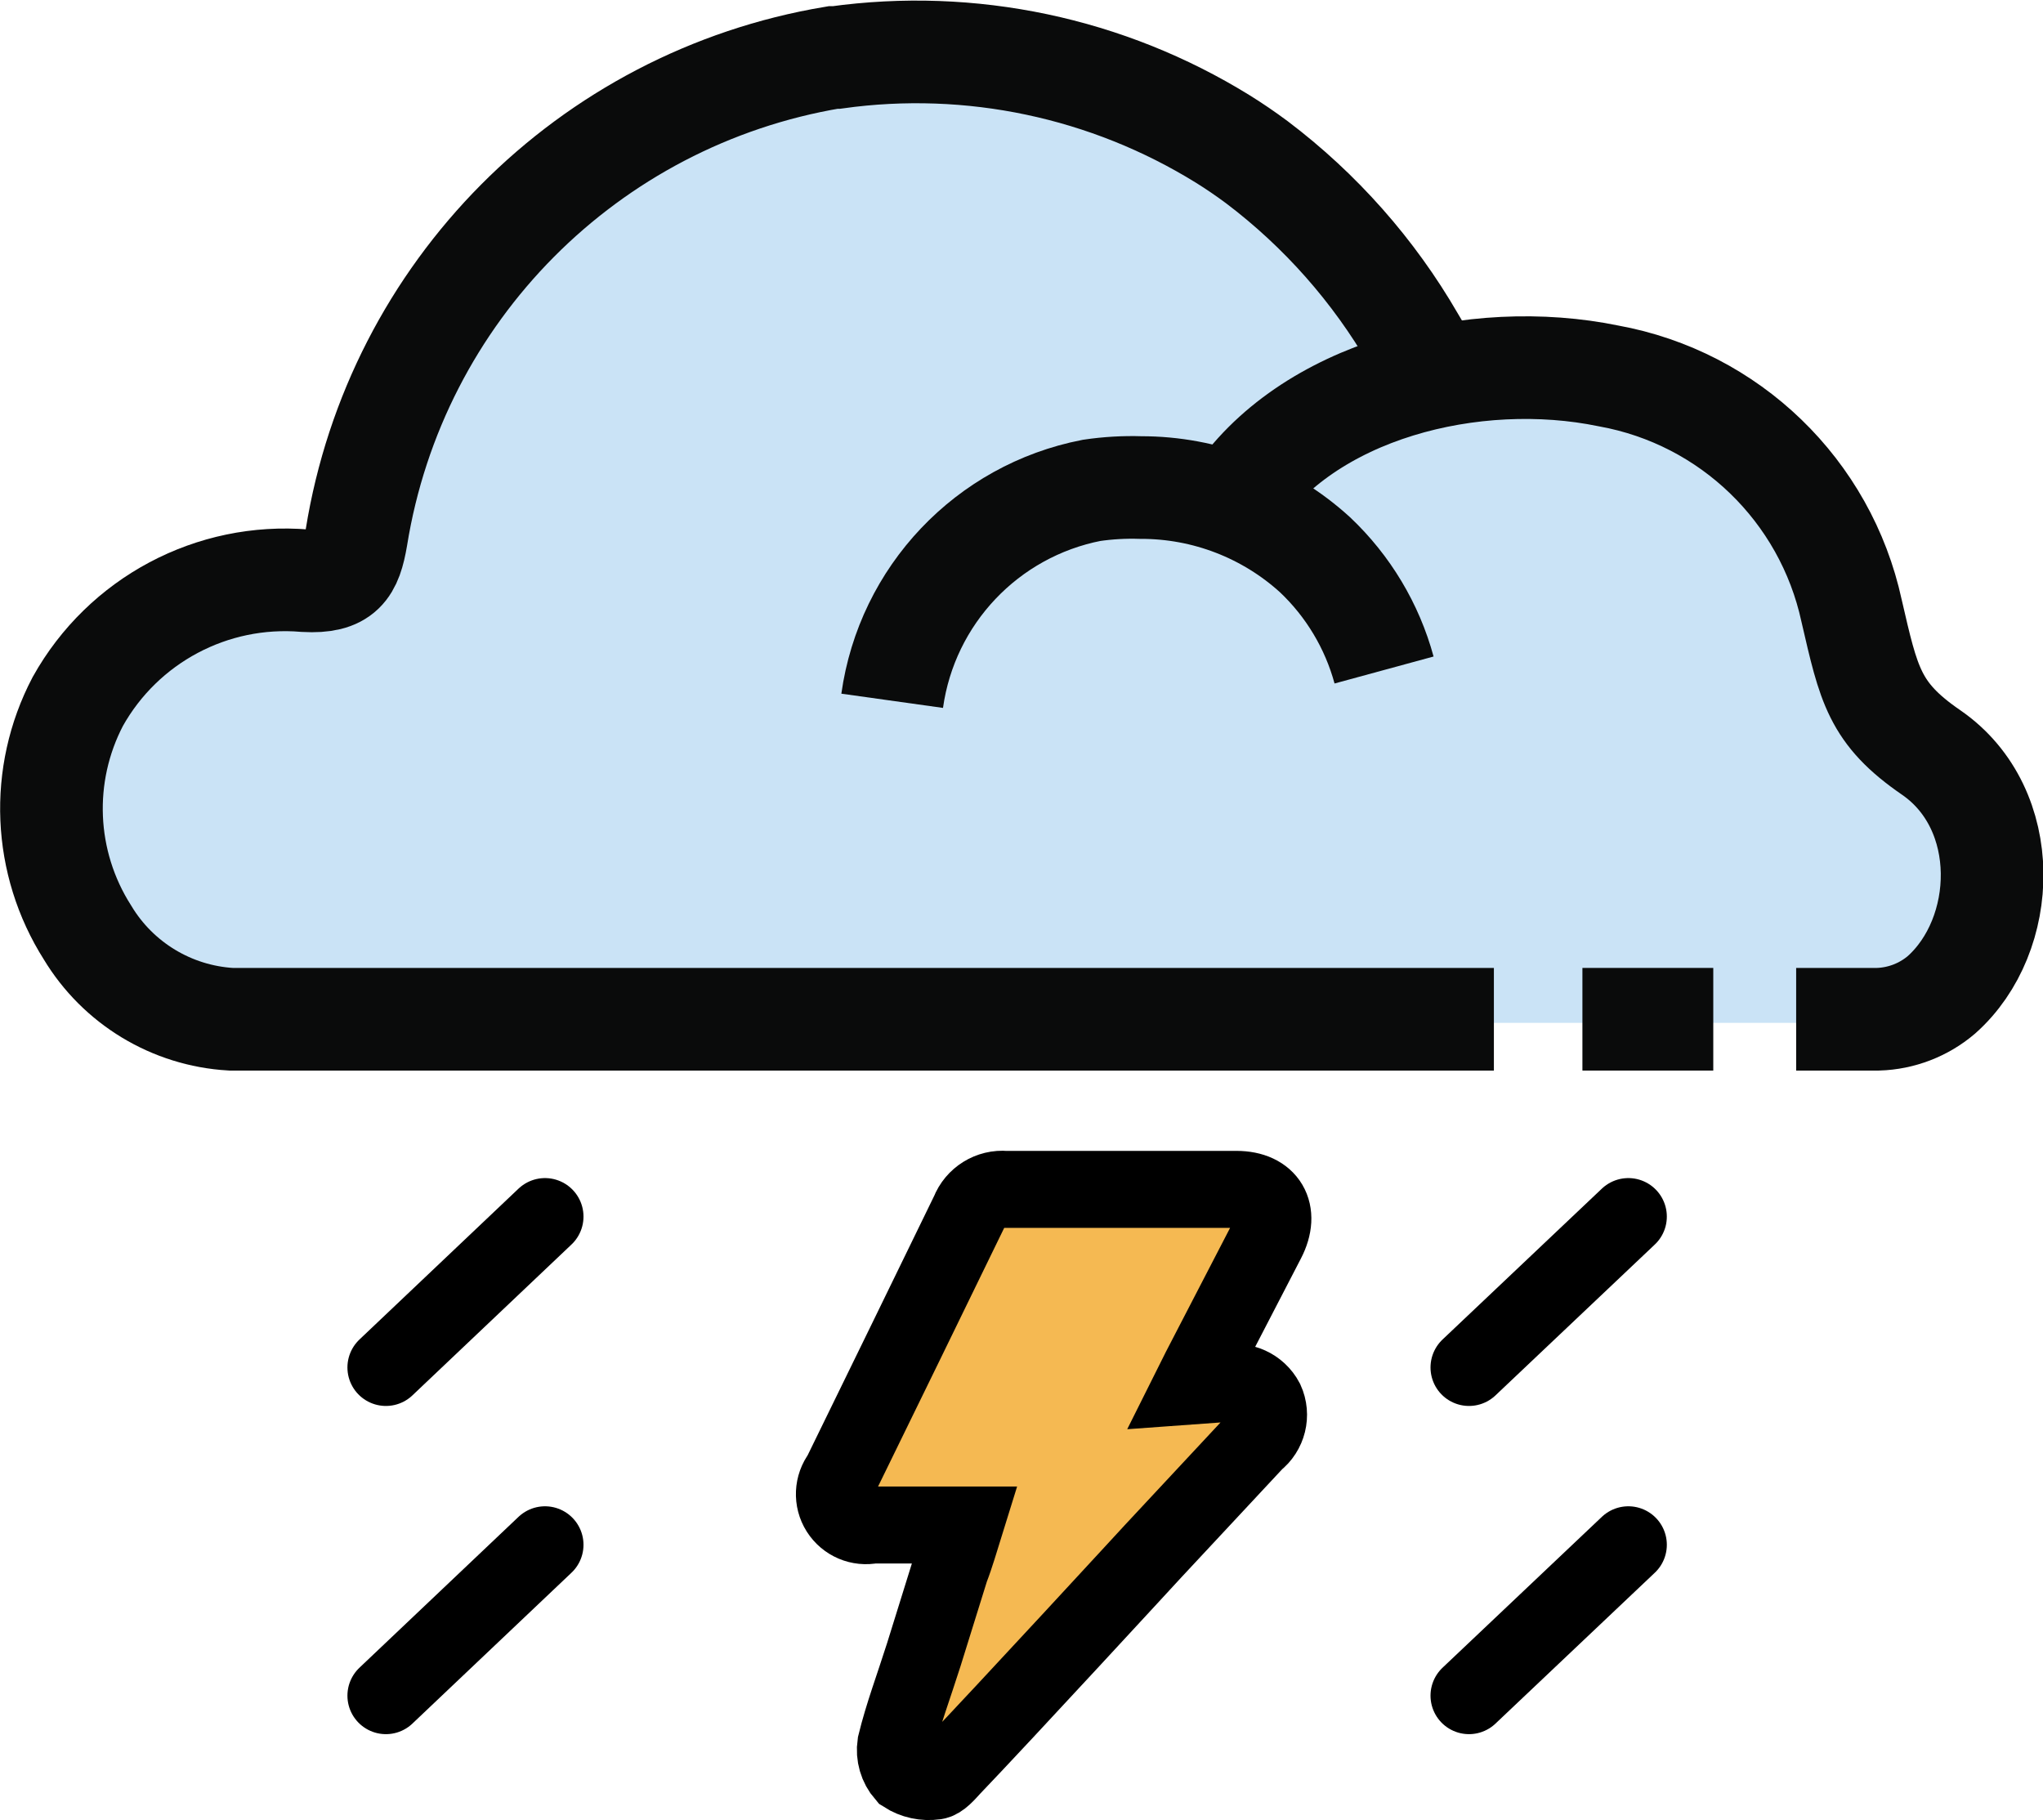
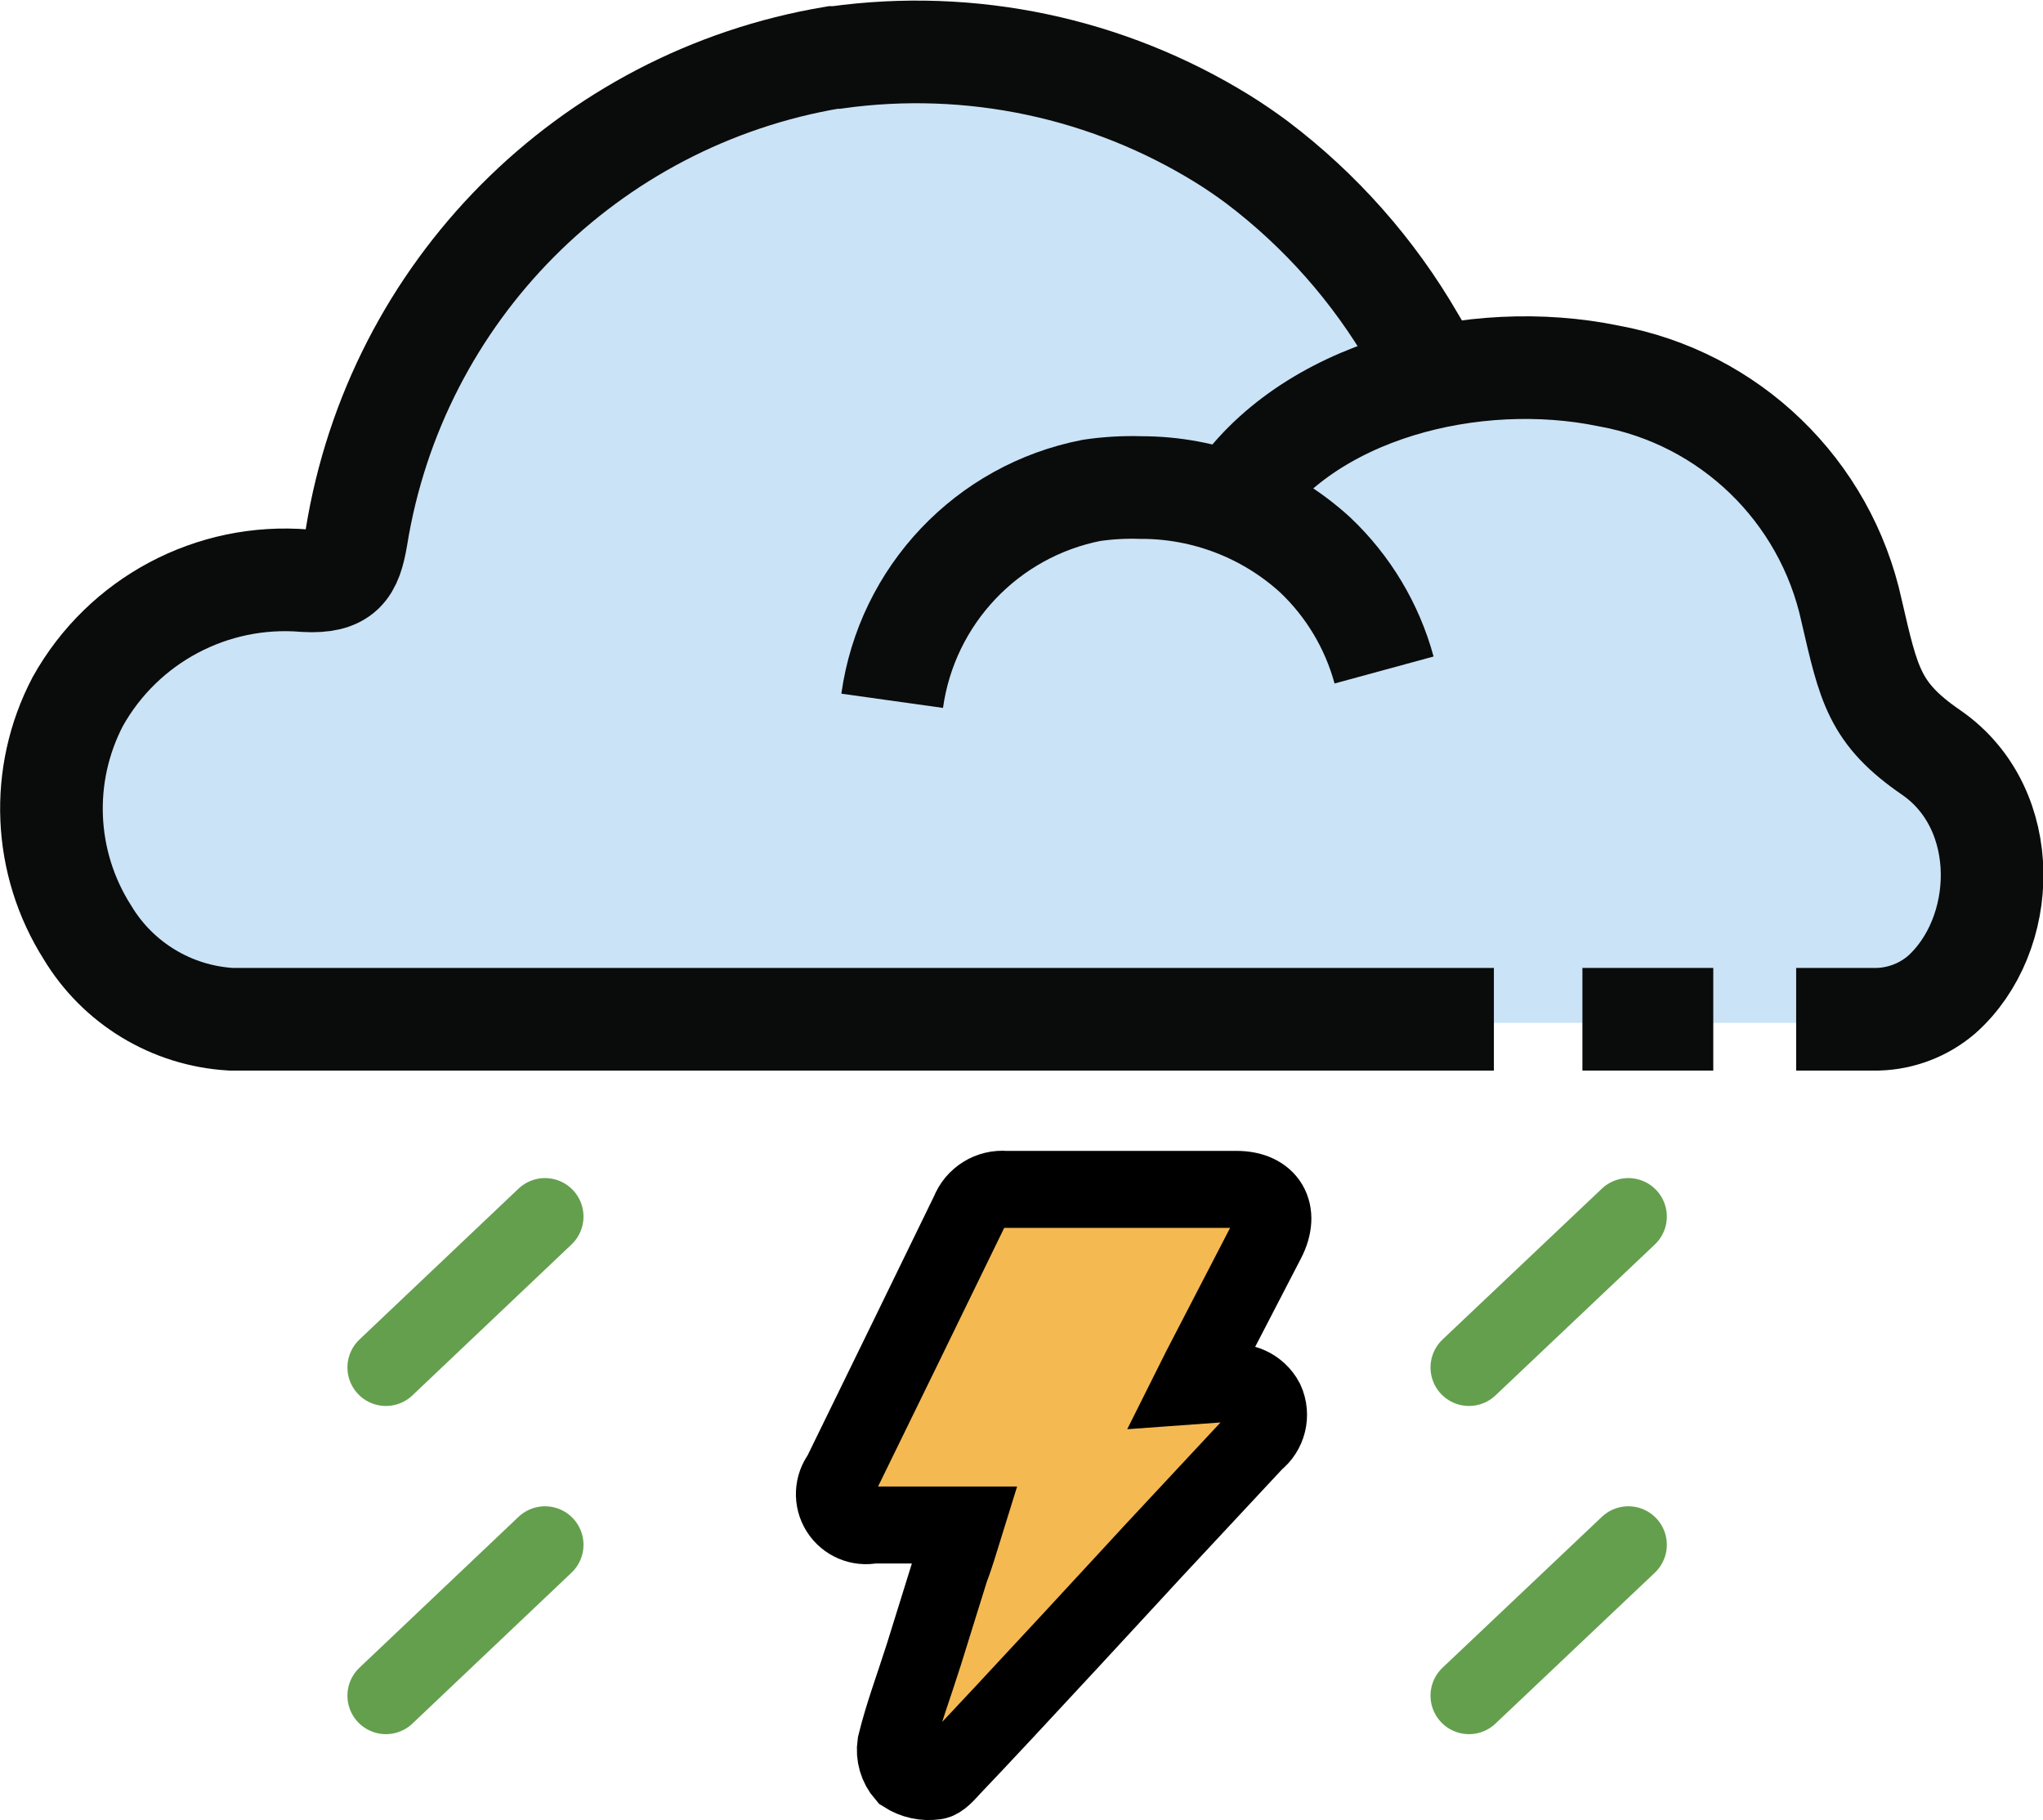
<svg xmlns="http://www.w3.org/2000/svg" viewBox="0 0 79.62 70.92">
  <defs>
-     <style>.cls-1{fill:#f5b952;}.cls-2{fill:#cae3f6;}.cls-3,.cls-4,.cls-5{fill:none;stroke-miterlimit:10;}.cls-3,.cls-5{stroke:#000;stroke-width:3px;}.cls-4{stroke:#0a0b0b;stroke-width:4px;}.cls-5{stroke-linecap:round;}</style>
+     <style>.cls-1{fill:#f5b952;}.cls-2{fill:#cae3f6;}.cls-3,.cls-4,.cls-5{fill:none;stroke-miterlimit:10;}.cls-3,.cls-5{stroke:#000;stroke-width:3px;}.cls-4{stroke:#0a0b0b;stroke-width:4px;}.cls-5{stroke-linecap:round;}.cls-5{stroke:#649f4e;}</style>
  </defs>
  <g id="Layer_2" data-name="Layer 2">
    <g id="Layer_1-2" data-name="Layer 1">
      <path class="cls-1" d="M37.1,68.63c1.92-2,7.83-8.42,7.83-8.42h0c1.36-1.47,2.67-2.89,4-4.3a1.29,1.29,0,0,0,.39-1.57,1.34,1.34,0,0,0-1.49-.69c-.43.05-.86.07-1.38.11.14-.28.23-.48.33-.67l2.59-5c.58-1.13.06-2-1.18-2-3,0-6,0-9,0a1.41,1.41,0,0,0-1.42.88c-1.66,3.42-3.33,6.84-5,10.25A1.24,1.24,0,0,0,34,59.18h3.6c-.19.61-.35,1.17-.56,1.72L36,64.24c-.39,1.22-.81,2.34-1.09,3.48a1.44,1.44,0,0,0,.34,1.17,1.77,1.77,0,0,0,1.2.27C36.65,69.14,36.9,68.85,37.1,68.63Z" />
      <path class="cls-2" d="M57.8,39.92H9.08a6.88,6.88,0,0,1-5.53-3.4,9,9,0,0,1,8.39-13.79c1.46.07,1.77-.47,2-1.71A22.53,22.53,0,0,1,32.31,2.26l.11,0A22.24,22.24,0,0,1,47.34,5.45c.44.27.87.58,1.31.9a23.18,23.18,0,0,1,6,7l.71,1.21" />
      <path class="cls-2" d="M34.58,27.44a9.73,9.73,0,0,1,7.69-8.23,11.72,11.72,0,0,1,1.9-.15,9.9,9.9,0,0,1,6.72,2.64,9.57,9.57,0,0,1,2.67,4.52" />
      <path class="cls-2" d="M47.74,19.67c2.82-4.4,9.3-6,14.48-5a11.85,11.85,0,0,1,9.38,9.2c.66,2.9.87,4,3.08,5.56,3.14,2.21,2.92,7.15.38,9.48a3.87,3.87,0,0,1-2.44.95H55.77" />
      <line class="cls-2" x1="61.21" y1="39.91" x2="66.26" y2="39.91" />
      <path class="cls-3" d="M37.1,68.88c1.92-2,7.83-8.42,7.83-8.42h0l4-4.29a1.31,1.31,0,0,0,.39-1.58,1.34,1.34,0,0,0-1.49-.68l-1.38.1.33-.66,2.59-5c.58-1.12.06-2-1.18-2-3,0-6,0-9,0a1.39,1.39,0,0,0-1.42.88c-1.66,3.42-3.33,6.83-5,10.25A1.23,1.23,0,0,0,34,59.43h3.6c-.19.61-.35,1.18-.56,1.72L36,64.49c-.39,1.23-.81,2.34-1.09,3.49a1.46,1.46,0,0,0,.34,1.17,1.76,1.76,0,0,0,1.2.26C36.65,69.39,36.9,69.1,37.1,68.88Z" />
      <path class="cls-4" d="M58.22,39.72H9a7,7,0,0,1-5.59-3.38,9,9,0,0,1-.38-9,9.25,9.25,0,0,1,8.86-4.71c1.48.08,1.79-.46,2-1.69A22.6,22.6,0,0,1,32.47,2.24h.12A22.69,22.69,0,0,1,47.66,5.42q.66.41,1.32.9a23.26,23.26,0,0,1,6.11,6.91l.71,1.2" />
      <path class="cls-4" d="M34.77,27.31a9.73,9.73,0,0,1,7.77-8.2A10.79,10.79,0,0,1,44.46,19a10.05,10.05,0,0,1,6.79,2.62,9.68,9.68,0,0,1,2.69,4.49" />
      <path class="cls-4" d="M48.06,19.57c2.85-4.38,9.4-6,14.63-4.92a11.85,11.85,0,0,1,9.47,9.15c.67,2.89.88,4,3.11,5.53,3.18,2.2,3,7.12.39,9.44a4,4,0,0,1-2.47.95H70" />
      <line class="cls-4" x1="61.67" y1="39.72" x2="66.77" y2="39.72" />
      <line class="cls-5" x1="63.46" y1="60.2" x2="57.25" y2="66.08" />
      <line class="cls-5" x1="21.24" y1="60.2" x2="15.04" y2="66.08" />
      <line class="cls-5" x1="63.46" y1="47.41" x2="57.25" y2="53.29" />
      <line class="cls-5" x1="21.24" y1="47.41" x2="15.04" y2="53.29" />
    </g>
  </g>
</svg>
